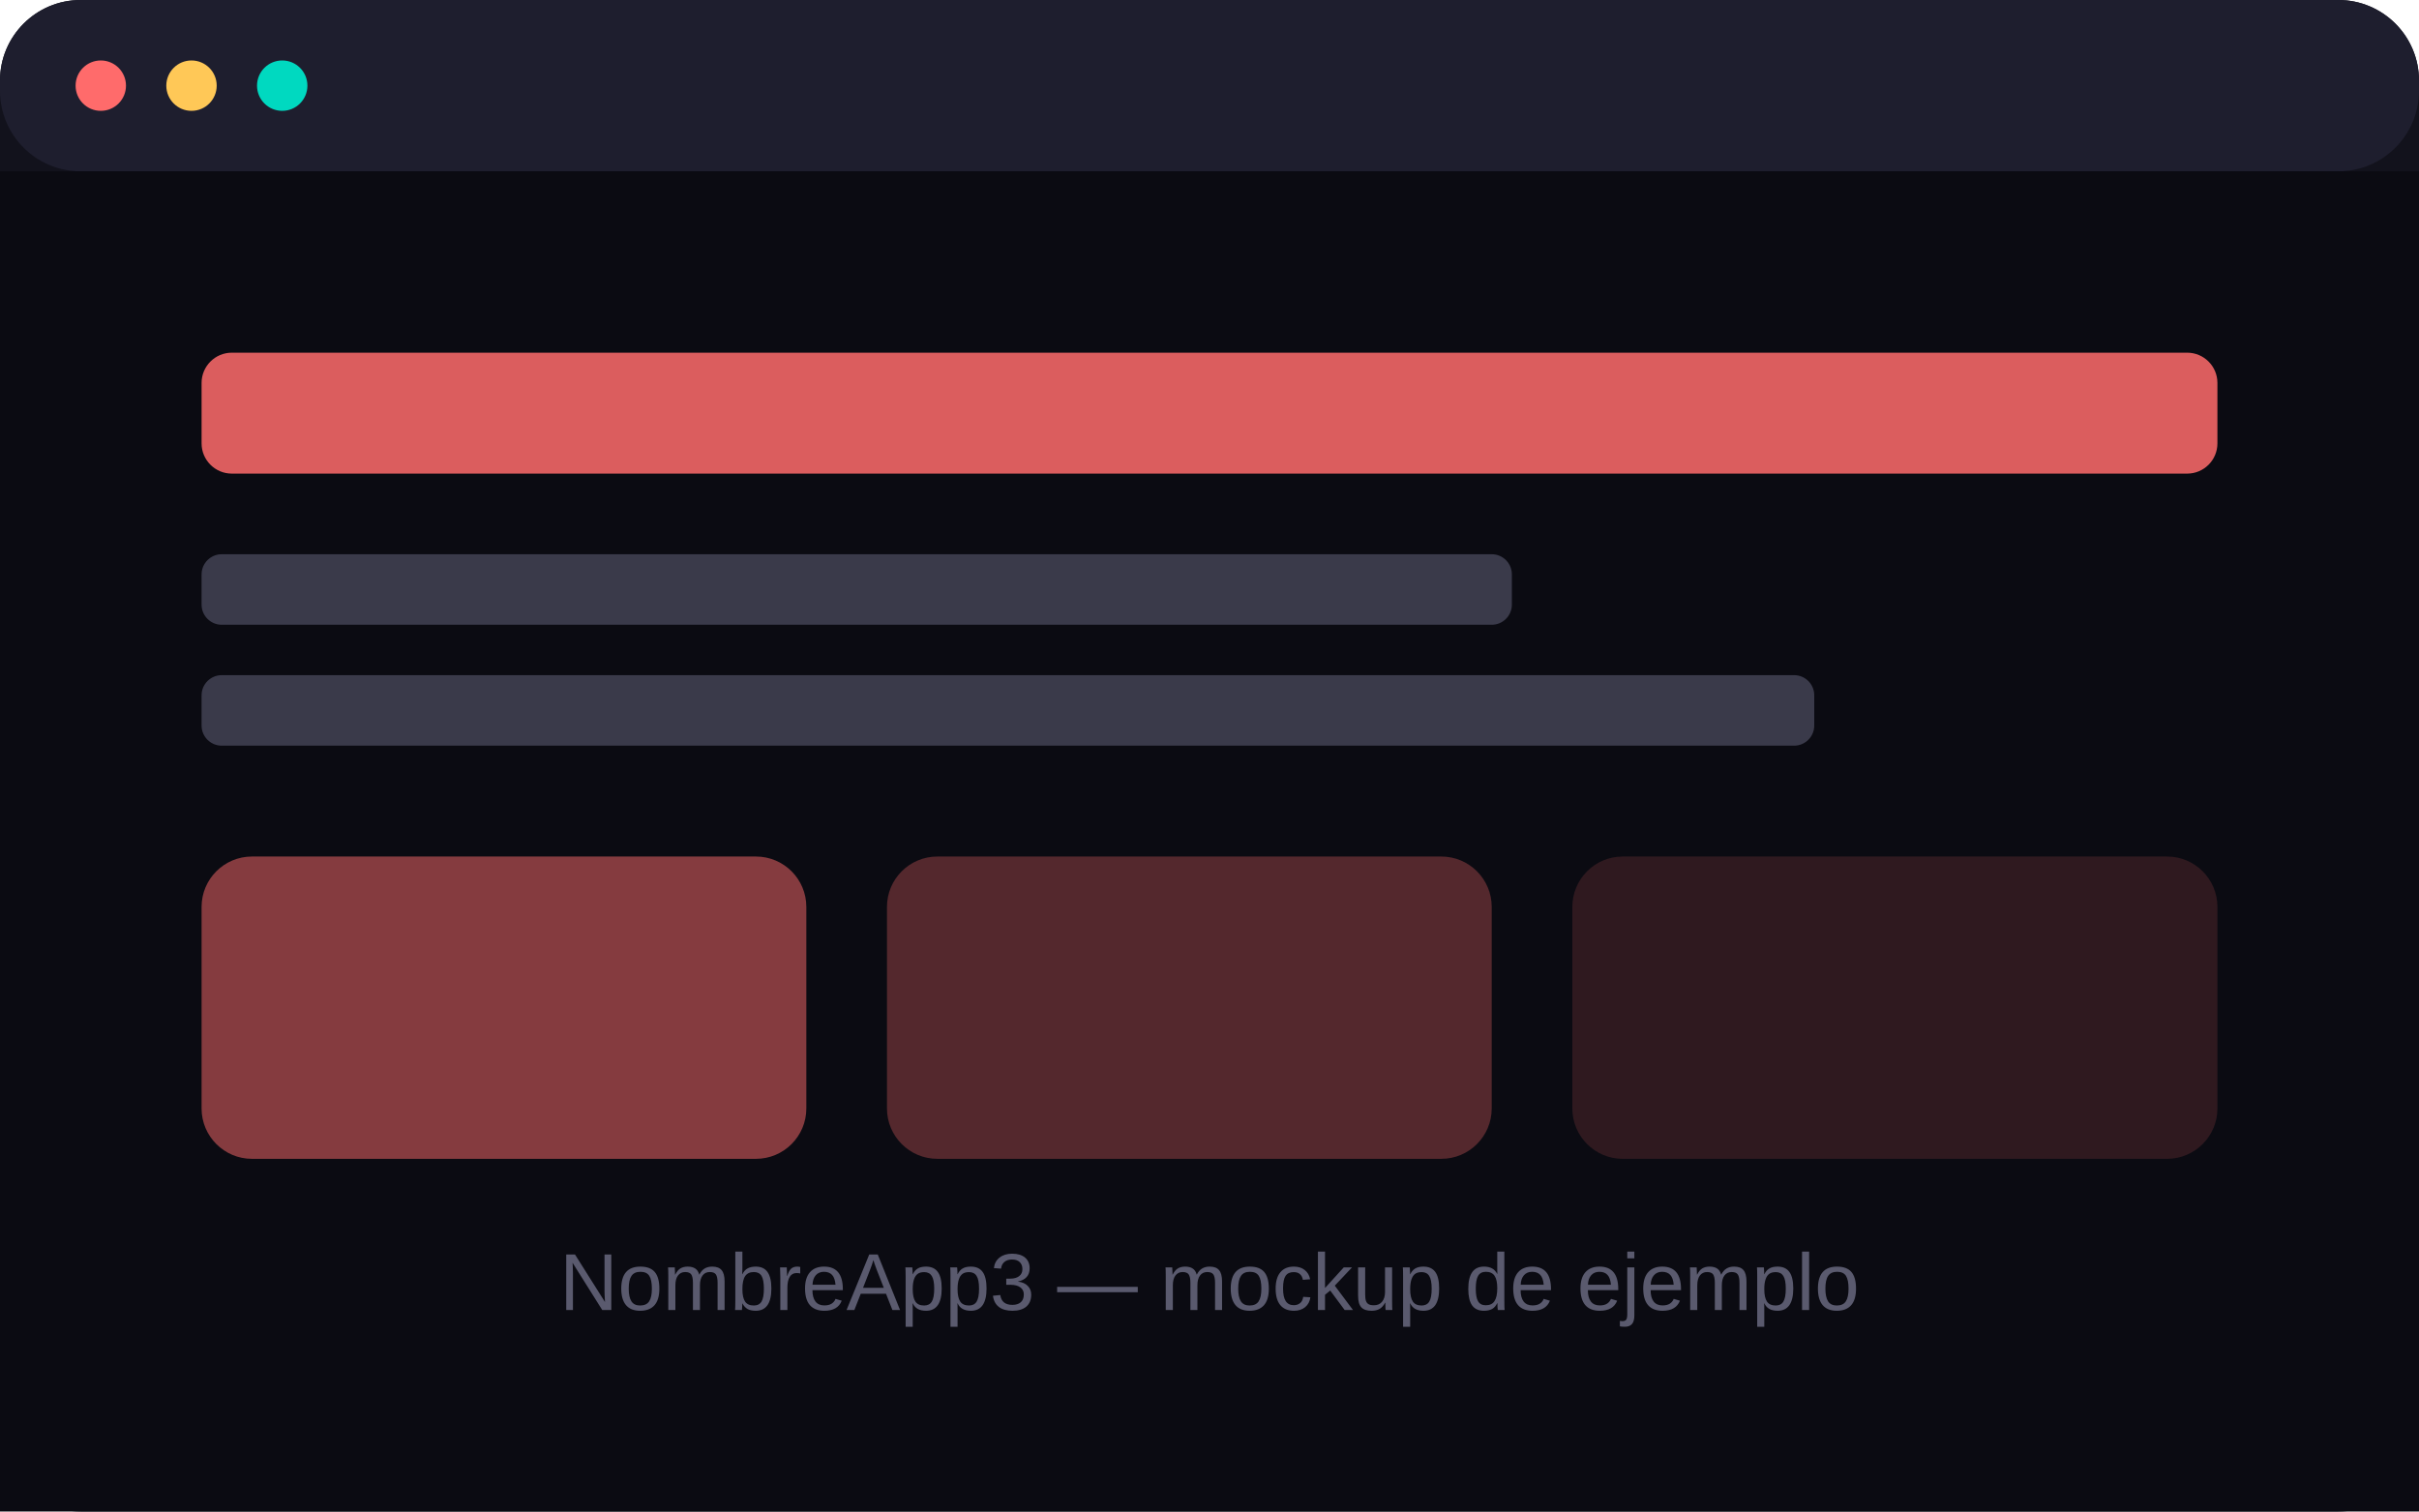
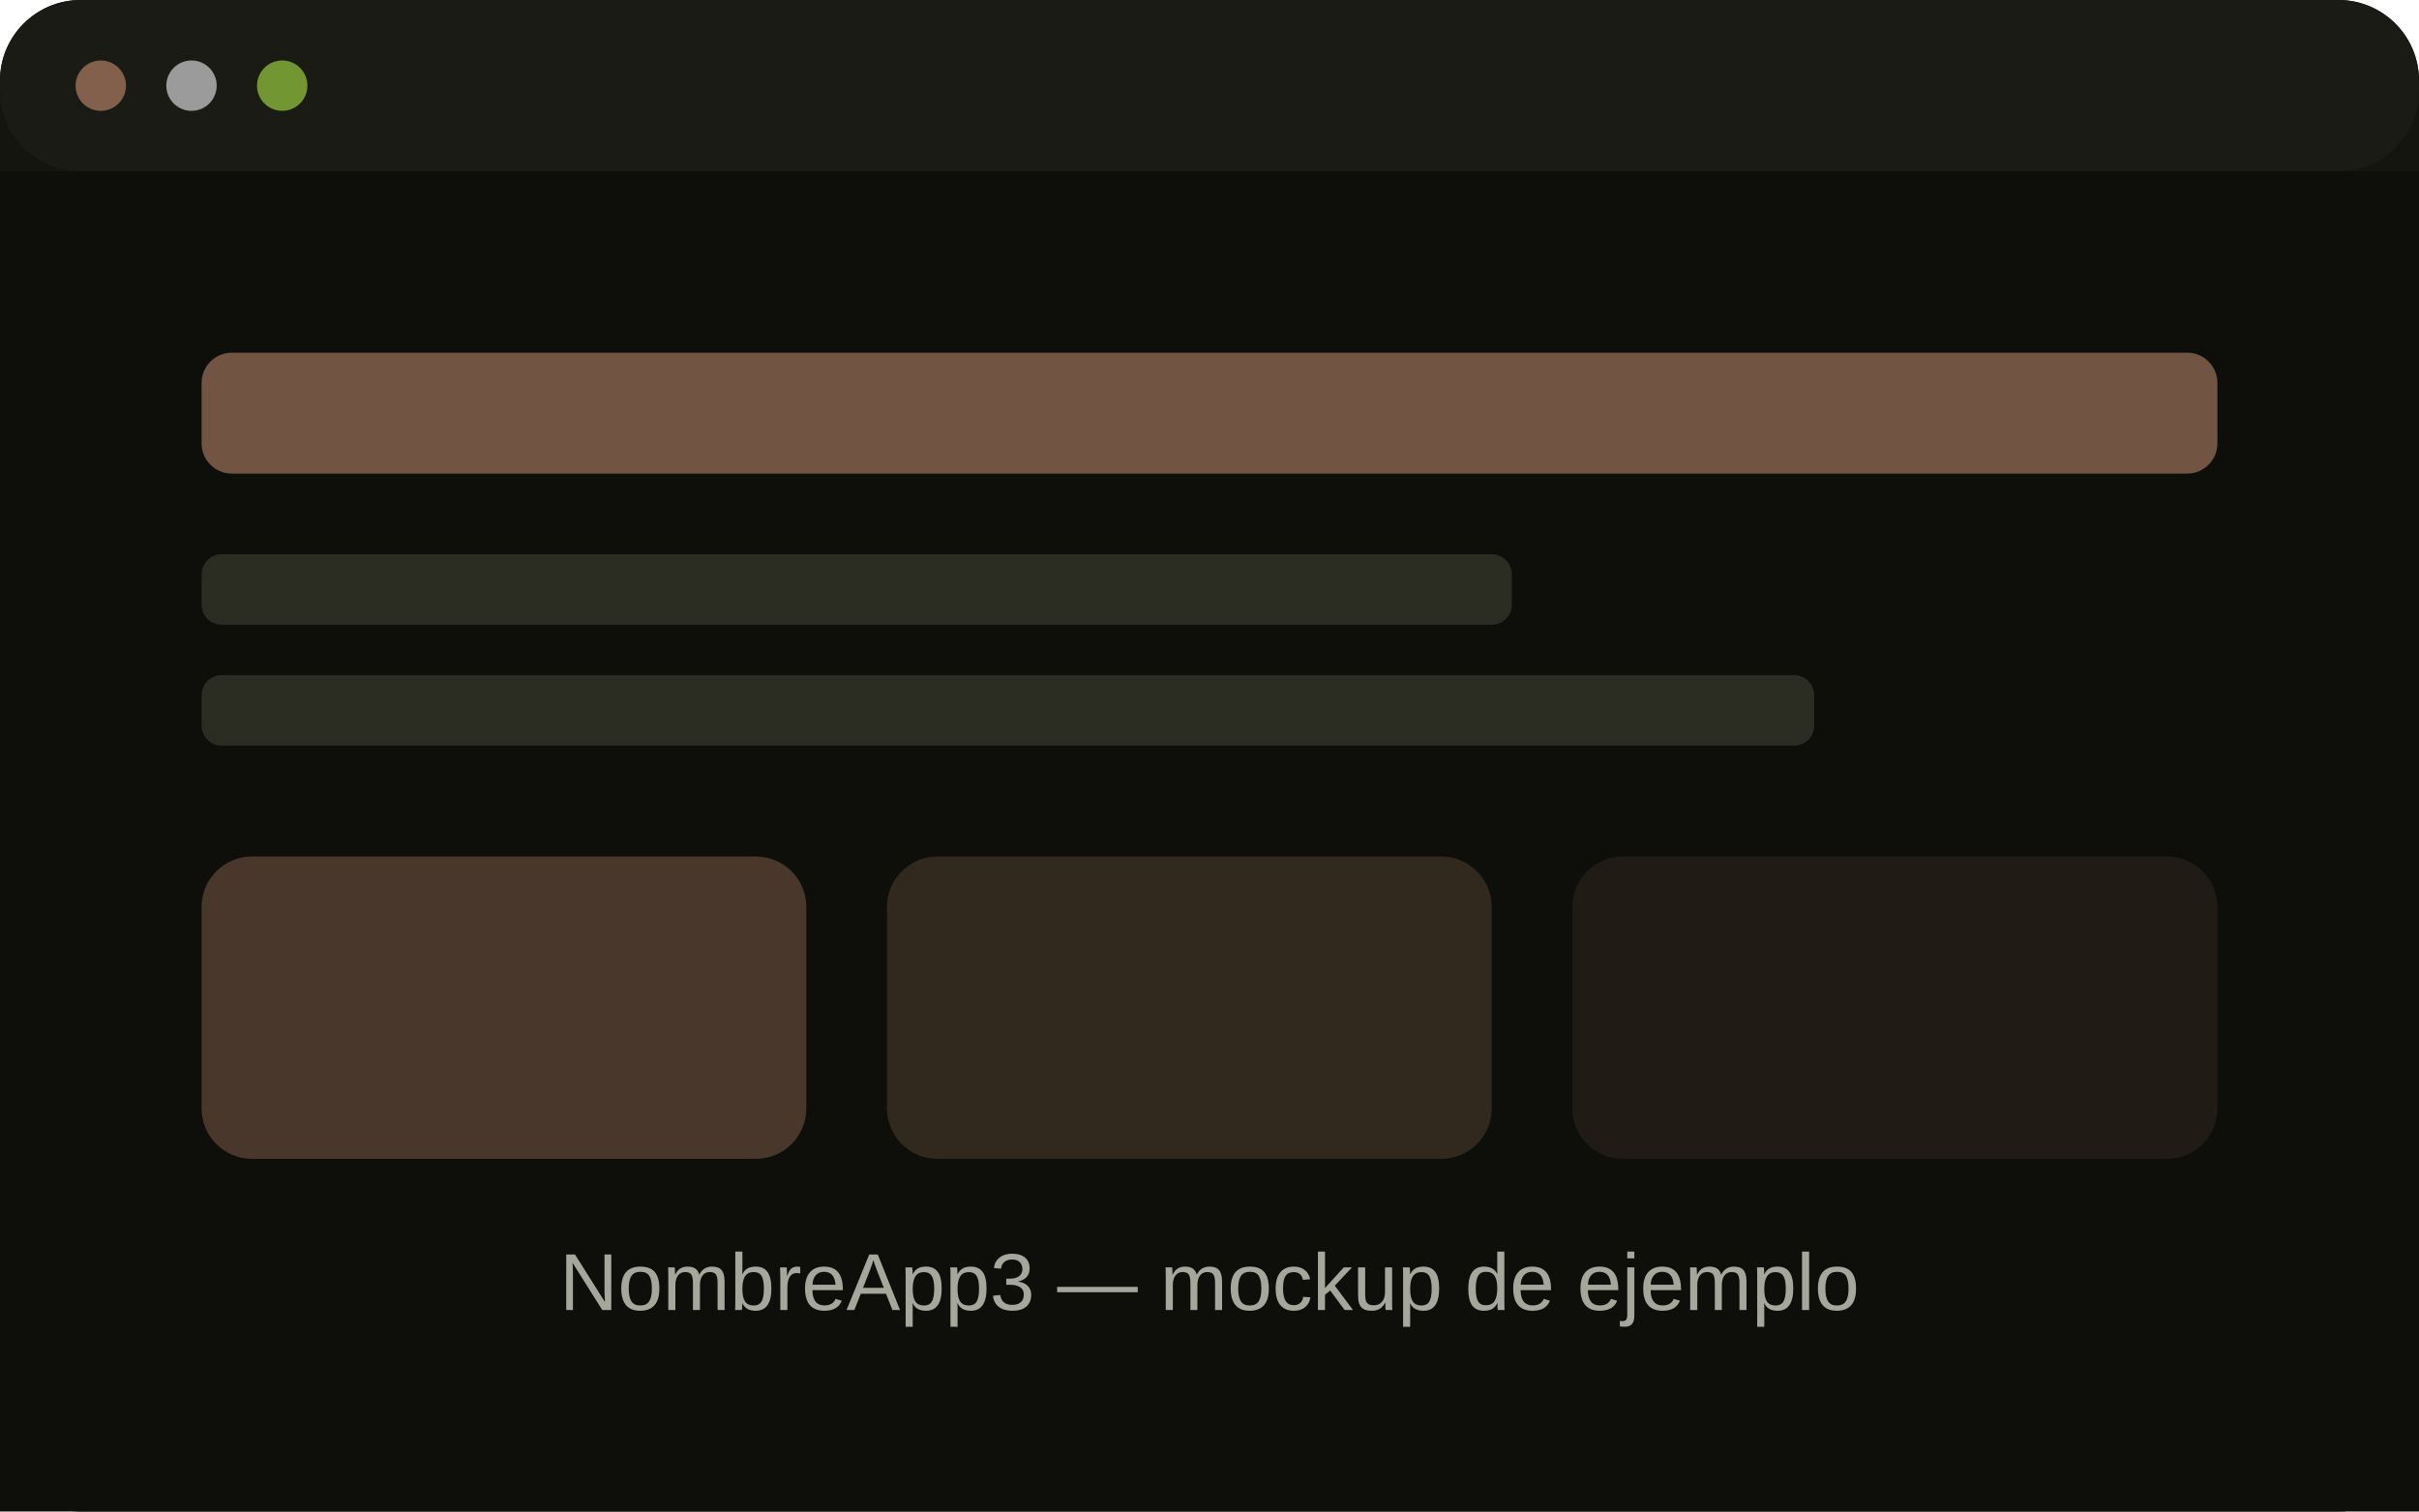
<svg xmlns="http://www.w3.org/2000/svg" viewBox="0 0 480 300" width="480" height="300">
-   <rect width="480" height="300" rx="16" fill="#12121C" />
-   <rect width="480" height="34" rx="16" fill="#1E1E2E" />
-   <circle cx="20" cy="17" r="5" fill="#FF6B6B" />
-   <circle cx="38" cy="17" r="5" fill="#FFC857" />
-   <circle cx="56" cy="17" r="5" fill="#00D9C0" />
-   <rect x="0" y="34" width="480" height="266" fill="#0B0B12" />
-   <rect x="40" y="70" width="400" height="24" rx="6" fill="#FF6B6B" opacity="0.85" />
-   <rect x="40" y="110" width="260" height="14" rx="4" fill="#3A3A4A" />
-   <rect x="40" y="134" width="320" height="14" rx="4" fill="#3A3A4A" />
-   <rect x="40" y="170" width="120" height="60" rx="10" fill="#FF6B6B" opacity="0.5" />
-   <rect x="176" y="170" width="120" height="60" rx="10" fill="#FF6B6B" opacity="0.3" />
-   <rect x="312" y="170" width="128" height="60" rx="10" fill="#FF6B6B" opacity="0.15" />
-   <text x="240" y="260" font-family="Arial, sans-serif" font-size="16" fill="#5A5A6E" text-anchor="middle">NombreApp3 — mockup de ejemplo</text>
+   <rect width="480" height="300" rx="16" fill="#14150F" />
+   <rect width="480" height="34" rx="16" fill="#1A1B14" />
+   <circle cx="20" cy="17" r="5" fill="#83604C" />
+   <circle cx="38" cy="17" r="5" fill="#9B9B9B" />
+   <circle cx="56" cy="17" r="5" fill="#729632" />
+   <rect x="0" y="34" width="480" height="266" fill="#0E0F0A" />
+   <rect x="40" y="70" width="400" height="24" rx="6" fill="#83604C" opacity="0.85" />
+   <rect x="40" y="110" width="260" height="14" rx="4" fill="#2B2C22" />
+   <rect x="40" y="134" width="320" height="14" rx="4" fill="#2B2C22" />
+   <rect x="40" y="170" width="120" height="60" rx="10" fill="#83604C" opacity="0.5" />
+   <rect x="176" y="170" width="120" height="60" rx="10" fill="#83604C" opacity="0.3" />
+   <rect x="312" y="170" width="128" height="60" rx="10" fill="#83604C" opacity="0.15" />
+   <text x="240" y="260" font-family="Arial, sans-serif" font-size="16" fill="#A6A79C" text-anchor="middle">NombreApp3 — mockup de ejemplo</text>
</svg>
